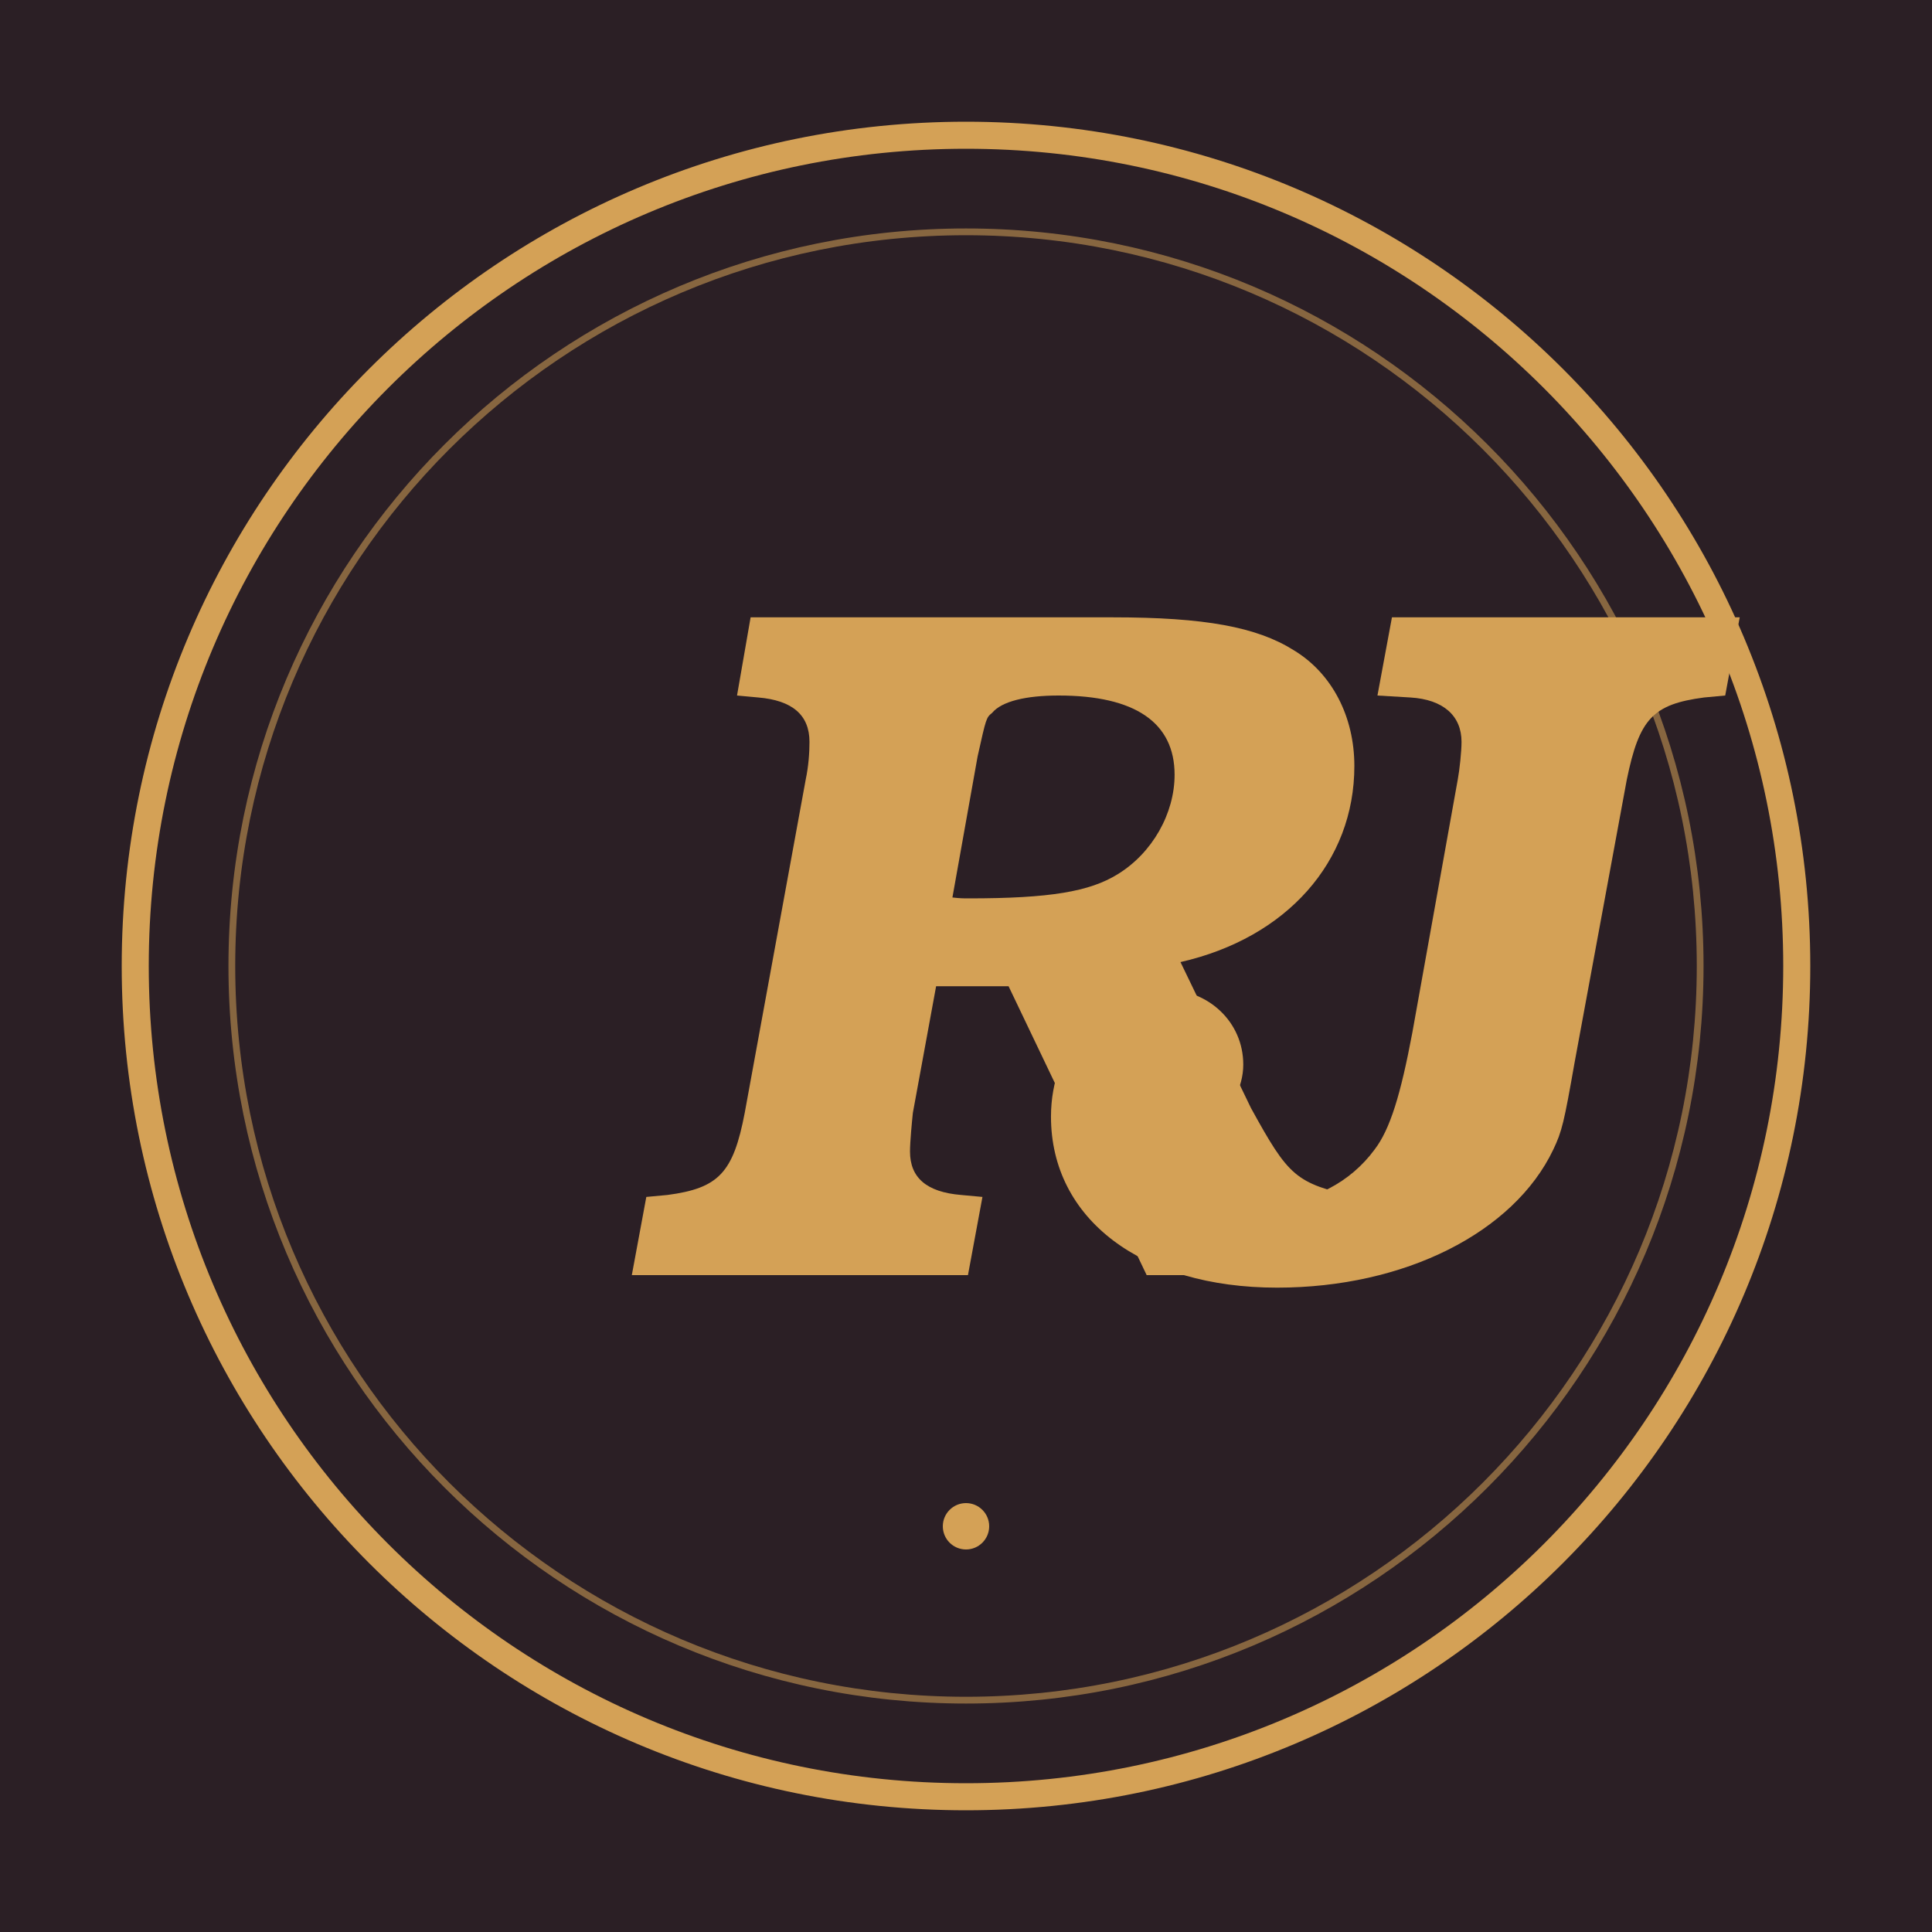
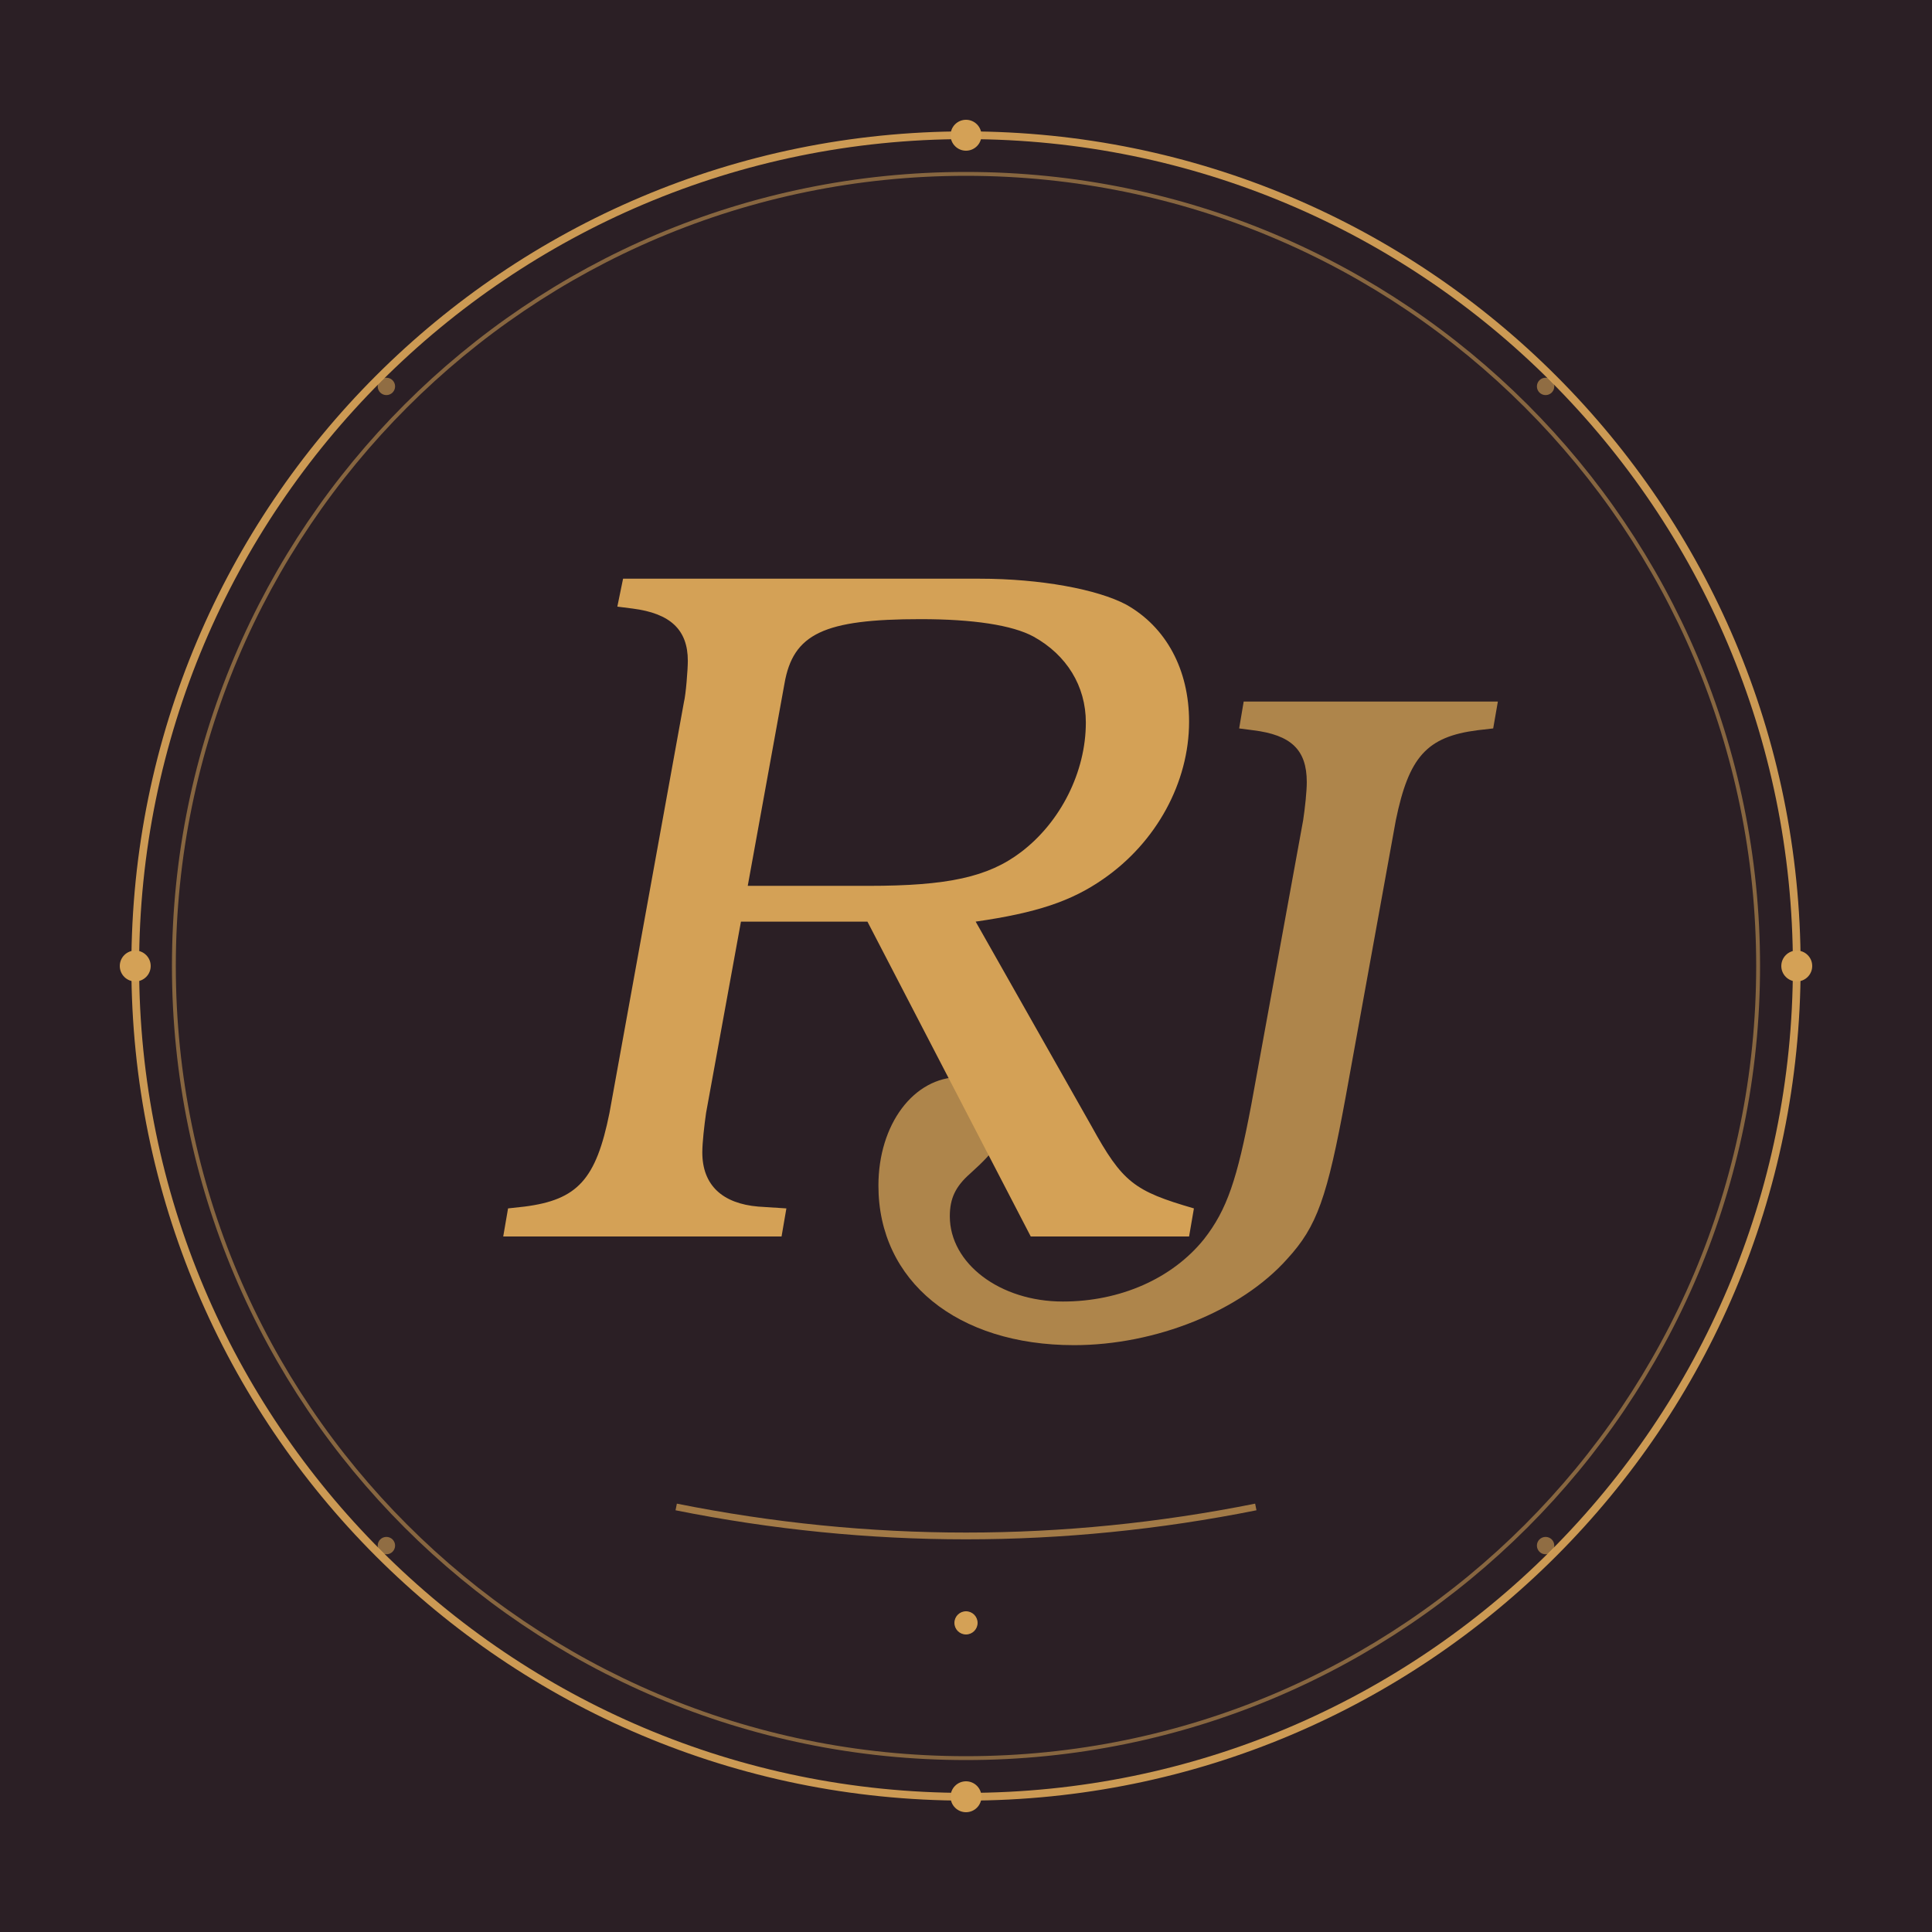
<svg xmlns="http://www.w3.org/2000/svg" viewBox="0 0 200 200" role="img" aria-label="The Praefatio">
  <rect width="200" height="200" fill="#2B1F25" />
-   <circle cx="100" cy="100" r="86" fill="none" stroke="#D4A156" stroke-width="2.8" />
-   <circle cx="100" cy="100" r="76" fill="none" stroke="#D4A156" stroke-width="0.7" opacity="0.55" />
-   <g font-family="'URW Bookman','Liberation Serif',Georgia,serif" font-style="italic" font-weight="600" font-size="100" fill="#D4A156">
-     <text x="64" y="132">R</text>
-     <text x="108" y="132">J</text>
+   <circle cx="100" cy="100" r="86" fill="none" stroke="#D4A156" stroke-width="0.8" opacity="0.95" />
+   <circle cx="100" cy="100" r="82" fill="none" stroke="#D4A156" stroke-width="0.4" opacity="0.55" />
+   <circle cx="100" cy="14" r="1.6" fill="#D4A156" />
+   <circle cx="100" cy="186" r="1.6" fill="#D4A156" />
+   <circle cx="14" cy="100" r="1.6" fill="#D4A156" />
+   <circle cx="186" cy="100" r="1.6" fill="#D4A156" />
+   <circle cx="40" cy="40" r="0.9" fill="#D4A156" opacity="0.6" />
+   <circle cx="160" cy="40" r="0.9" fill="#D4A156" opacity="0.6" />
+   <circle cx="40" cy="160" r="0.9" fill="#D4A156" opacity="0.6" />
+   <circle cx="160" cy="160" r="0.9" fill="#D4A156" opacity="0.6" />
+   <g font-family="'URW Bookman','Liberation Serif',Georgia,serif" font-style="italic" font-weight="400">
+     <text x="118" y="138" font-size="96" fill="#D4A156" opacity="0.78" text-anchor="middle" letter-spacing="-2">J</text>
+     <text x="85" y="128" font-size="100" fill="#D4A156" text-anchor="middle" letter-spacing="-2">R</text>
  </g>
-   <circle cx="100" cy="158" r="2.4" fill="#D4A156" />
+   <path d="M 70 156 Q 100 162, 130 156" fill="none" stroke="#D4A156" stroke-width="0.7" opacity="0.7" />
+   <circle cx="100" cy="168" r="1.2" fill="#D4A156" />
</svg>
